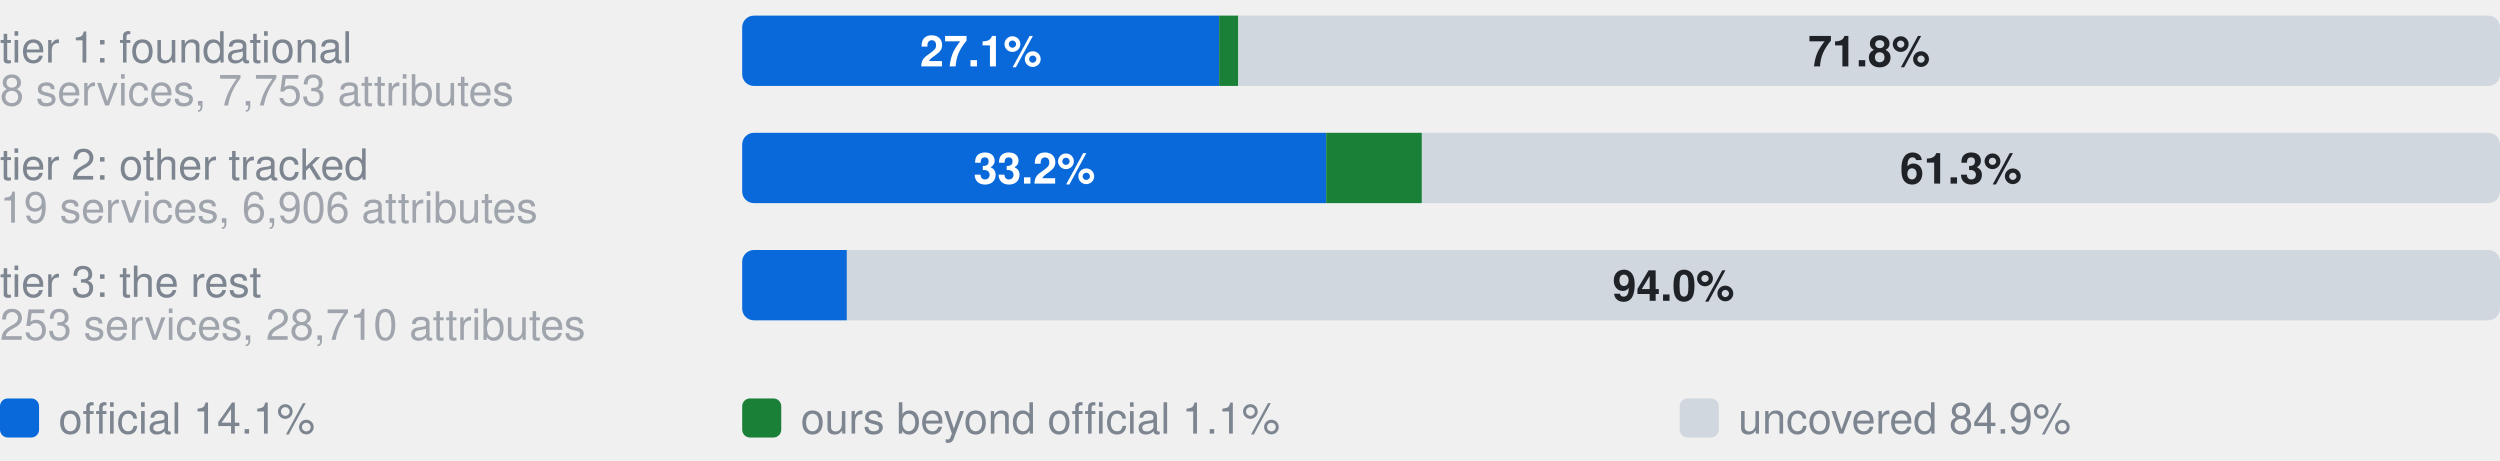
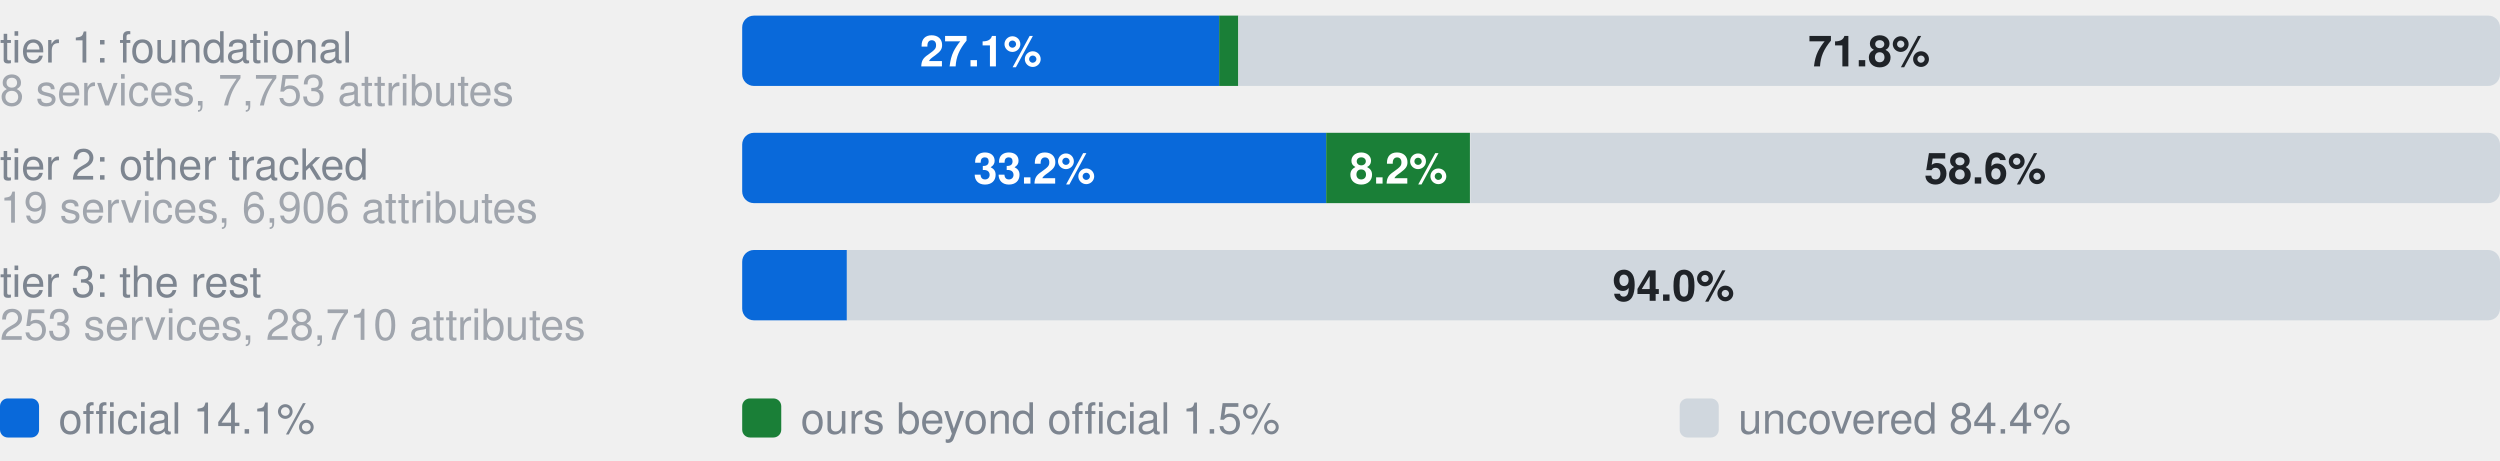
- <svg xmlns="http://www.w3.org/2000/svg" width="640" height="118" viewBox="0 0 640 118" role="img" aria-label="Coverage by tier. tier 1, 8 services: 27.1% official, 1.1% ours beyond official, 71.8% uncovered, of 7753 attributes; tier 2, 19 services: 33.2% official, 5.4% ours beyond official, 61.3% uncovered, of 6906 attributes; tier 3, 253 services: 6.0% official, 0.0% ours beyond official, 94.0% uncovered, of 28710 attributes">
+ <svg xmlns="http://www.w3.org/2000/svg" width="640" height="118" viewBox="0 0 640 118" role="img" aria-label="Coverage by tier. tier 1, 8 services: 27.1% official, 1.1% ours beyond official, 71.8% uncovered, of 7753 attributes; tier 2, 19 services: 33.2% official, 8.2% ours beyond official, 58.6% uncovered, of 6906 attributes; tier 3, 253 services: 6.0% official, 0.0% ours beyond official, 94.0% uncovered, of 28710 attributes">
  <style>text{font-family:-apple-system,BlinkMacSystemFont,"Segoe UI",Helvetica,Arial,sans-serif}.s{font-size:11px;font-weight:600}.t{font-size:11px;fill:#7d8590}.h{font-size:12px;font-weight:600;fill:#7d8590}</style>
  <text x="0" y="16.0" class="t">tier 1: foundational</text>
  <text x="0" y="27.0" class="t" opacity="0.7">8 services, 7,753 attributes</text>
  <clipPath id="t1">
    <rect x="190.0" y="4.0" width="450.0" height="18.0" rx="3" />
  </clipPath>
  <g clip-path="url(#t1)">
    <rect x="190.0" y="4.0" width="122.1" height="18.0" fill="#0969da" />
    <rect x="312.1" y="4.0" width="4.9" height="18.0" fill="#1a7f37" />
    <rect x="317.0" y="4.0" width="323.0" height="18.0" fill="#d0d7de" />
  </g>
  <text x="251.1" y="17.0" text-anchor="middle" fill="#fff" class="s">27.1%</text>
  <text x="478.5" y="17.0" text-anchor="middle" fill="#1f2328" class="s">71.8%</text>
  <text x="0" y="46.0" class="t">tier 2: other tracked</text>
  <text x="0" y="57.0" class="t" opacity="0.7">19 services, 6,906 attributes</text>
  <clipPath id="t2">
    <rect x="190.0" y="34.0" width="450.0" height="18.0" rx="3" />
  </clipPath>
  <g clip-path="url(#t2)">
    <rect x="190.0" y="34.0" width="149.5" height="18.0" fill="#0969da" />
-     <rect x="339.5" y="34.0" width="24.5" height="18.0" fill="#1a7f37" />
-     <rect x="364.0" y="34.0" width="276.0" height="18.0" fill="#d0d7de" />
+     <rect x="339.5" y="34.0" width="36.8" height="18.0" fill="#1a7f37" />
+     <rect x="376.4" y="34.0" width="263.6" height="18.0" fill="#d0d7de" />
  </g>
  <text x="264.8" y="47.0" text-anchor="middle" fill="#fff" class="s">33.2%</text>
-   <text x="502.0" y="47.0" text-anchor="middle" fill="#1f2328" class="s">61.3%</text>
+   <text x="358.0" y="47.0" text-anchor="middle" fill="#fff" class="s">8.2%</text>
+   <text x="508.2" y="47.0" text-anchor="middle" fill="#1f2328" class="s">58.6%</text>
  <text x="0" y="76.0" class="t">tier 3: the rest</text>
  <text x="0" y="87.0" class="t" opacity="0.7">253 services, 28,710 attributes</text>
  <clipPath id="t3">
    <rect x="190.0" y="64.0" width="450.0" height="18.0" rx="3" />
  </clipPath>
  <g clip-path="url(#t3)">
    <rect x="190.0" y="64.0" width="26.8" height="18.0" fill="#0969da" />
    <rect x="216.8" y="64.0" width="0.0" height="18.0" fill="#1a7f37" />
    <rect x="216.8" y="64.0" width="423.2" height="18.0" fill="#d0d7de" />
  </g>
  <text x="428.4" y="77.0" text-anchor="middle" fill="#1f2328" class="s">94.0%</text>
  <rect x="0" y="102" width="10" height="10" rx="2" fill="#0969da" />
  <text x="15" y="111" class="t">official 14.1%</text>
  <rect x="190" y="102" width="10" height="10" rx="2" fill="#1a7f37" />
-   <text x="205" y="111" class="t">ours beyond official 1.1%</text>
+   <text x="205" y="111" class="t">ours beyond official 1.5%</text>
  <rect x="430" y="102" width="10" height="10" rx="2" fill="#d0d7de" />
-   <text x="445" y="111" class="t">uncovered 84.9%</text>
+   <text x="445" y="111" class="t">uncovered 84.4%</text>
</svg>
